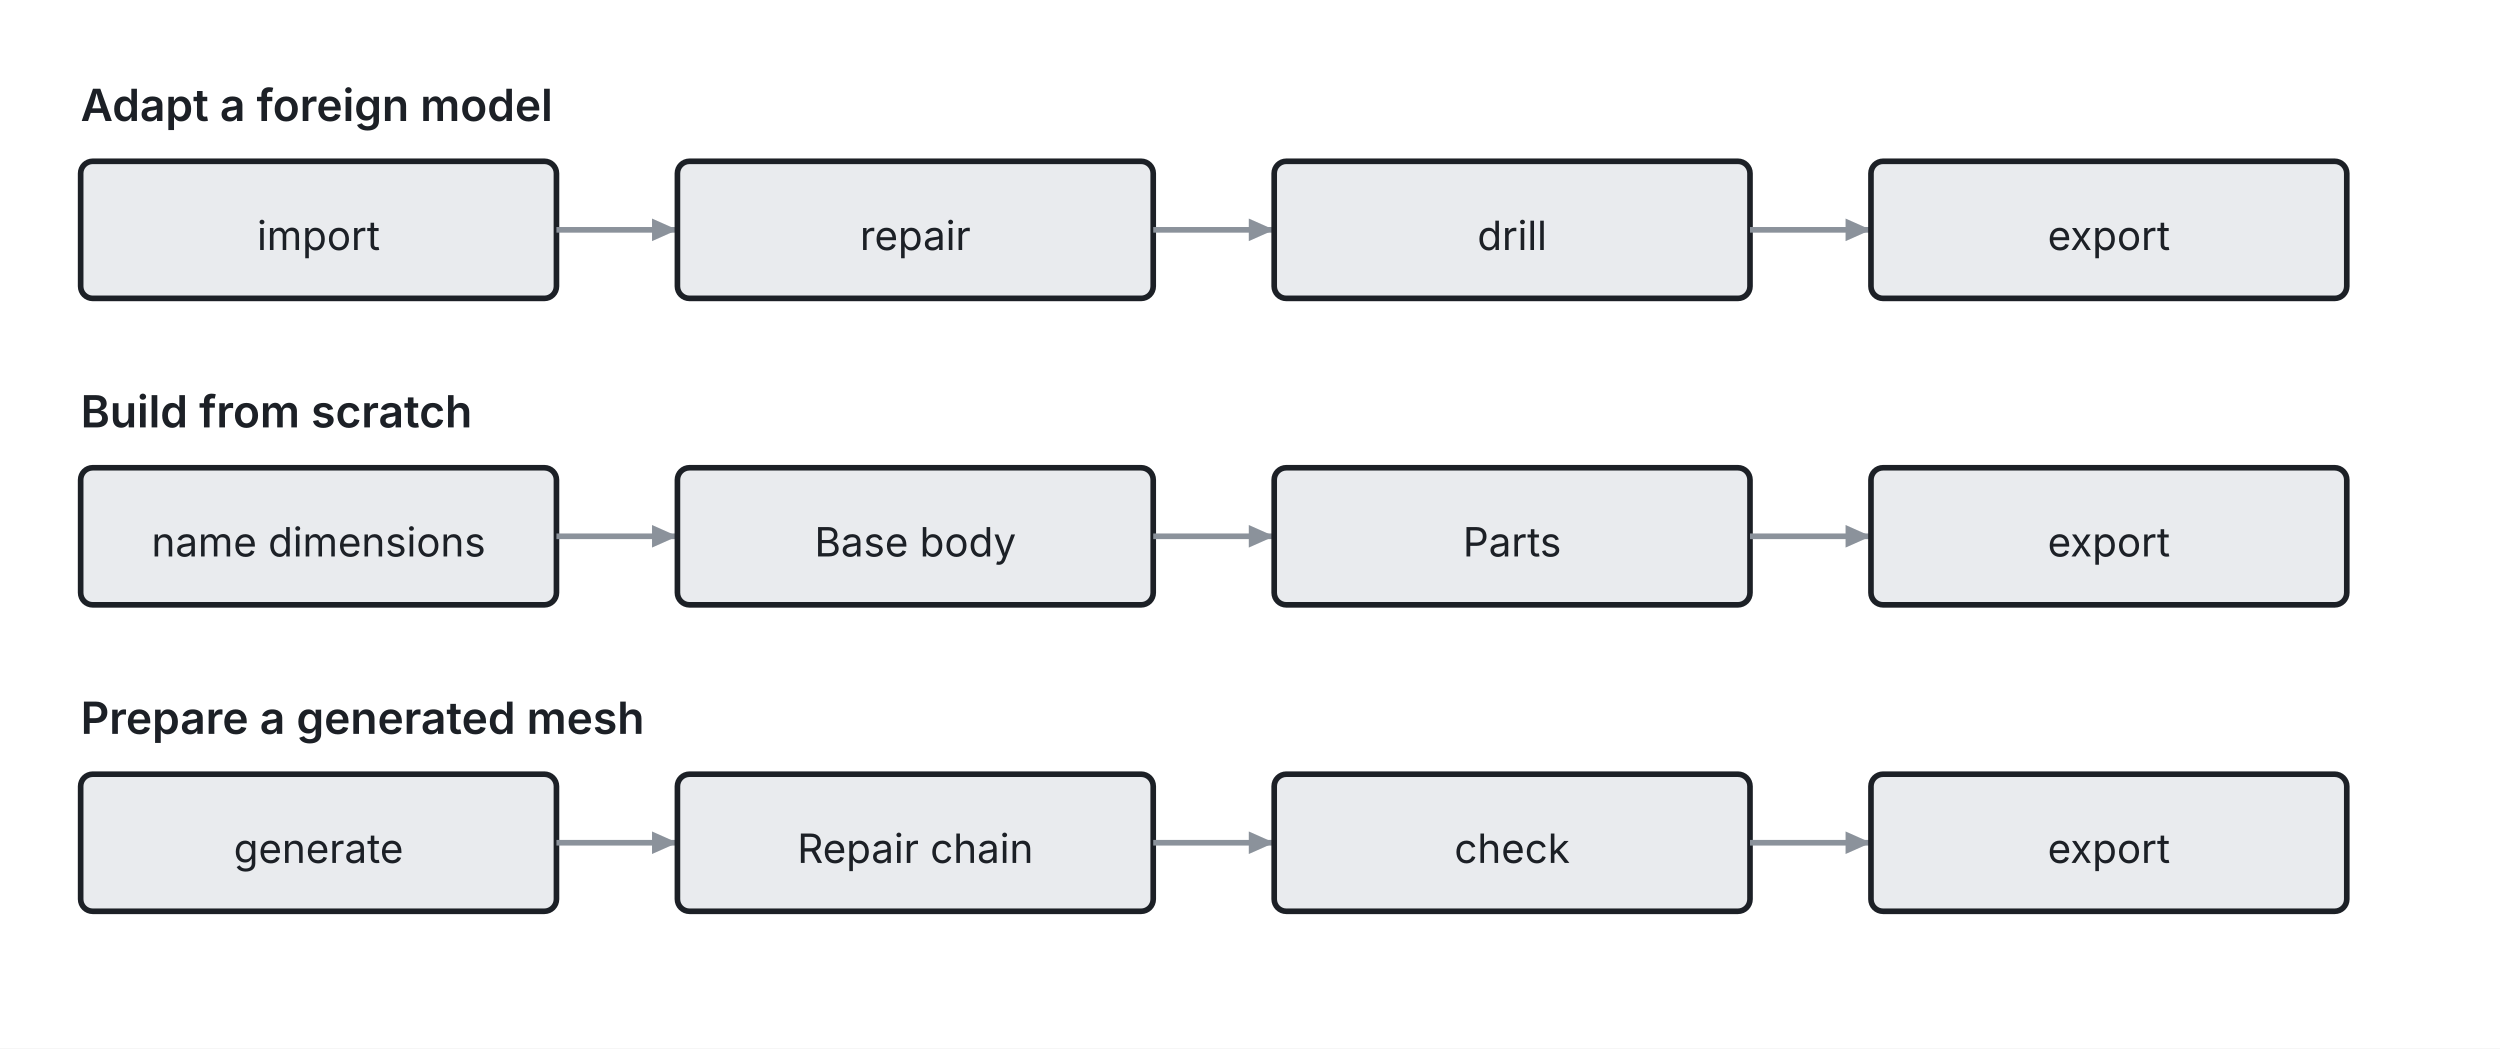
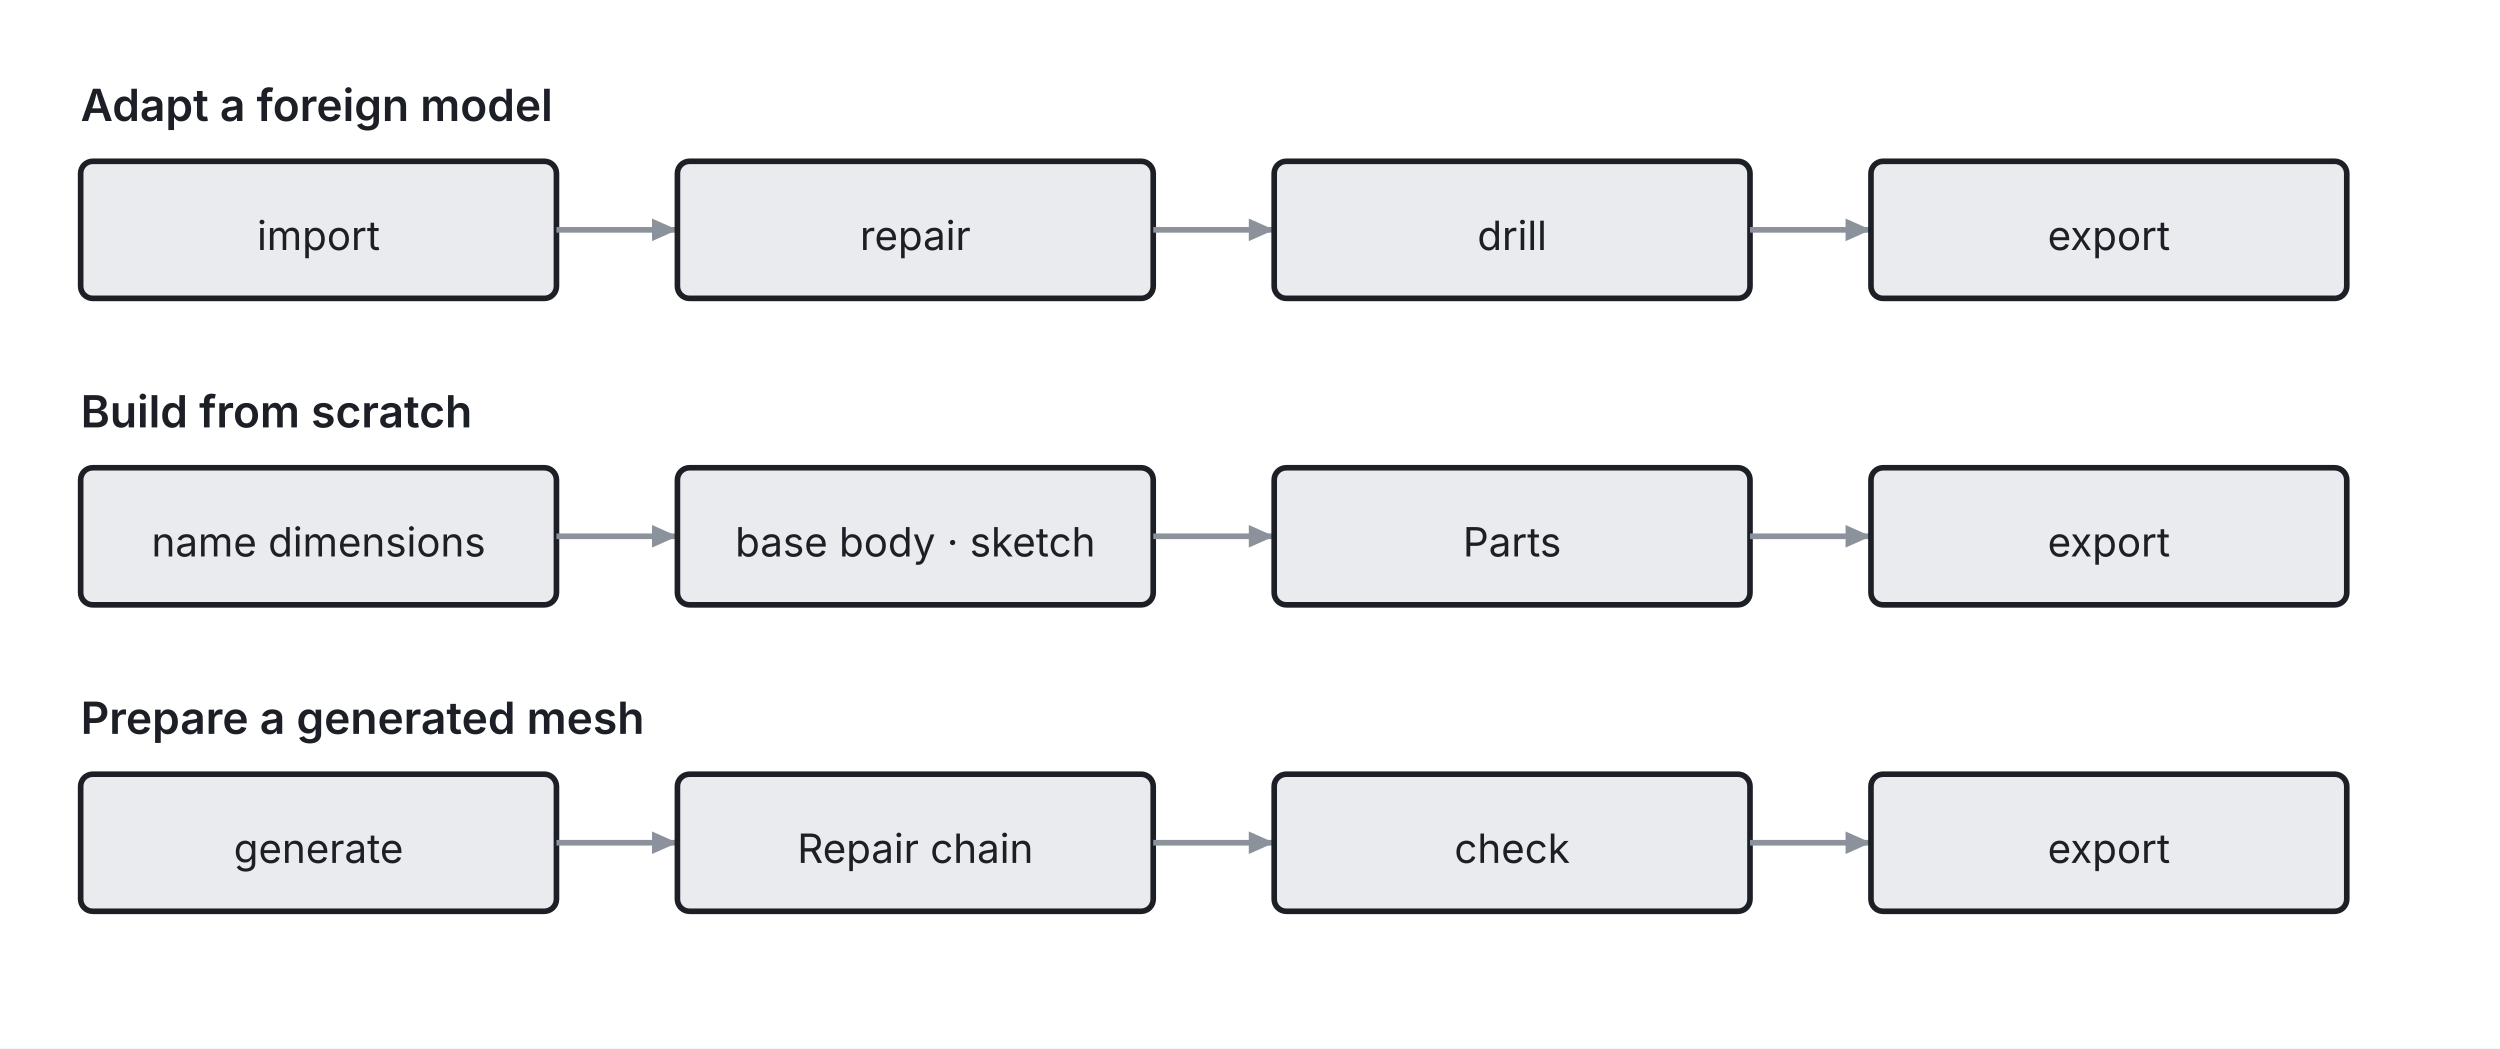
<svg xmlns="http://www.w3.org/2000/svg" viewBox="0 0 620 260" width="620" height="260">
  <defs>
    <marker id="arrow8b929b" viewBox="0 0 10 10" refX="9" refY="5" markerWidth="5" markerHeight="5" orient="auto-start-reverse">
      <path d="M 0 1 L 9 5 L 0 9 z" fill="#8b929b" />
    </marker>
  </defs>
  <rect x="0" y="0" width="620" height="260" fill="#ffffff" />
  <text x="20" y="30" fill="#1c2026" font-size="11" font-family="system-ui, -apple-system, Segoe UI, sans-serif" text-anchor="start" font-weight="600">Adapt a foreign model</text>
  <rect x="20" y="40" width="118" height="34" rx="3" fill="#e9ebee" stroke="#1c2026" stroke-width="1.4" />
  <text x="79" y="62" fill="#1c2026" font-size="10" font-family="system-ui, -apple-system, Segoe UI, sans-serif" text-anchor="middle">import</text>
  <line x1="138" y1="57" x2="168" y2="57" stroke="#8b929b" stroke-width="1.4" marker-end="url(#arrow8b929b)" />
  <rect x="168" y="40" width="118" height="34" rx="3" fill="#e9ebee" stroke="#1c2026" stroke-width="1.4" />
  <text x="227" y="62" fill="#1c2026" font-size="10" font-family="system-ui, -apple-system, Segoe UI, sans-serif" text-anchor="middle">repair</text>
  <line x1="286" y1="57" x2="316" y2="57" stroke="#8b929b" stroke-width="1.4" marker-end="url(#arrow8b929b)" />
  <rect x="316" y="40" width="118" height="34" rx="3" fill="#e9ebee" stroke="#1c2026" stroke-width="1.4" />
  <text x="375" y="62" fill="#1c2026" font-size="10" font-family="system-ui, -apple-system, Segoe UI, sans-serif" text-anchor="middle">drill</text>
  <line x1="434" y1="57" x2="464" y2="57" stroke="#8b929b" stroke-width="1.4" marker-end="url(#arrow8b929b)" />
  <rect x="464" y="40" width="118" height="34" rx="3" fill="#e9ebee" stroke="#1c2026" stroke-width="1.4" />
  <text x="523" y="62" fill="#1c2026" font-size="10" font-family="system-ui, -apple-system, Segoe UI, sans-serif" text-anchor="middle">export</text>
  <text x="20" y="106" fill="#1c2026" font-size="11" font-family="system-ui, -apple-system, Segoe UI, sans-serif" text-anchor="start" font-weight="600">Build from scratch</text>
  <rect x="20" y="116" width="118" height="34" rx="3" fill="#e9ebee" stroke="#1c2026" stroke-width="1.4" />
  <text x="79" y="138" fill="#1c2026" font-size="10" font-family="system-ui, -apple-system, Segoe UI, sans-serif" text-anchor="middle">name dimensions</text>
  <line x1="138" y1="133" x2="168" y2="133" stroke="#8b929b" stroke-width="1.4" marker-end="url(#arrow8b929b)" />
  <rect x="168" y="116" width="118" height="34" rx="3" fill="#e9ebee" stroke="#1c2026" stroke-width="1.4" />
-   <text x="227" y="138" fill="#1c2026" font-size="10" font-family="system-ui, -apple-system, Segoe UI, sans-serif" text-anchor="middle">Base body</text>
+   <text x="227" y="138" fill="#1c2026" font-size="10" font-family="system-ui, -apple-system, Segoe UI, sans-serif" text-anchor="middle">base body · sketch</text>
  <line x1="286" y1="133" x2="316" y2="133" stroke="#8b929b" stroke-width="1.4" marker-end="url(#arrow8b929b)" />
  <rect x="316" y="116" width="118" height="34" rx="3" fill="#e9ebee" stroke="#1c2026" stroke-width="1.4" />
  <text x="375" y="138" fill="#1c2026" font-size="10" font-family="system-ui, -apple-system, Segoe UI, sans-serif" text-anchor="middle">Parts</text>
  <line x1="434" y1="133" x2="464" y2="133" stroke="#8b929b" stroke-width="1.4" marker-end="url(#arrow8b929b)" />
  <rect x="464" y="116" width="118" height="34" rx="3" fill="#e9ebee" stroke="#1c2026" stroke-width="1.4" />
  <text x="523" y="138" fill="#1c2026" font-size="10" font-family="system-ui, -apple-system, Segoe UI, sans-serif" text-anchor="middle">export</text>
  <text x="20" y="182" fill="#1c2026" font-size="11" font-family="system-ui, -apple-system, Segoe UI, sans-serif" text-anchor="start" font-weight="600">Prepare a generated mesh</text>
  <rect x="20" y="192" width="118" height="34" rx="3" fill="#e9ebee" stroke="#1c2026" stroke-width="1.4" />
  <text x="79" y="214" fill="#1c2026" font-size="10" font-family="system-ui, -apple-system, Segoe UI, sans-serif" text-anchor="middle">generate</text>
  <line x1="138" y1="209" x2="168" y2="209" stroke="#8b929b" stroke-width="1.4" marker-end="url(#arrow8b929b)" />
  <rect x="168" y="192" width="118" height="34" rx="3" fill="#e9ebee" stroke="#1c2026" stroke-width="1.4" />
  <text x="227" y="214" fill="#1c2026" font-size="10" font-family="system-ui, -apple-system, Segoe UI, sans-serif" text-anchor="middle">Repair chain</text>
  <line x1="286" y1="209" x2="316" y2="209" stroke="#8b929b" stroke-width="1.4" marker-end="url(#arrow8b929b)" />
  <rect x="316" y="192" width="118" height="34" rx="3" fill="#e9ebee" stroke="#1c2026" stroke-width="1.4" />
  <text x="375" y="214" fill="#1c2026" font-size="10" font-family="system-ui, -apple-system, Segoe UI, sans-serif" text-anchor="middle">check</text>
  <line x1="434" y1="209" x2="464" y2="209" stroke="#8b929b" stroke-width="1.4" marker-end="url(#arrow8b929b)" />
  <rect x="464" y="192" width="118" height="34" rx="3" fill="#e9ebee" stroke="#1c2026" stroke-width="1.4" />
  <text x="523" y="214" fill="#1c2026" font-size="10" font-family="system-ui, -apple-system, Segoe UI, sans-serif" text-anchor="middle">export</text>
</svg>
